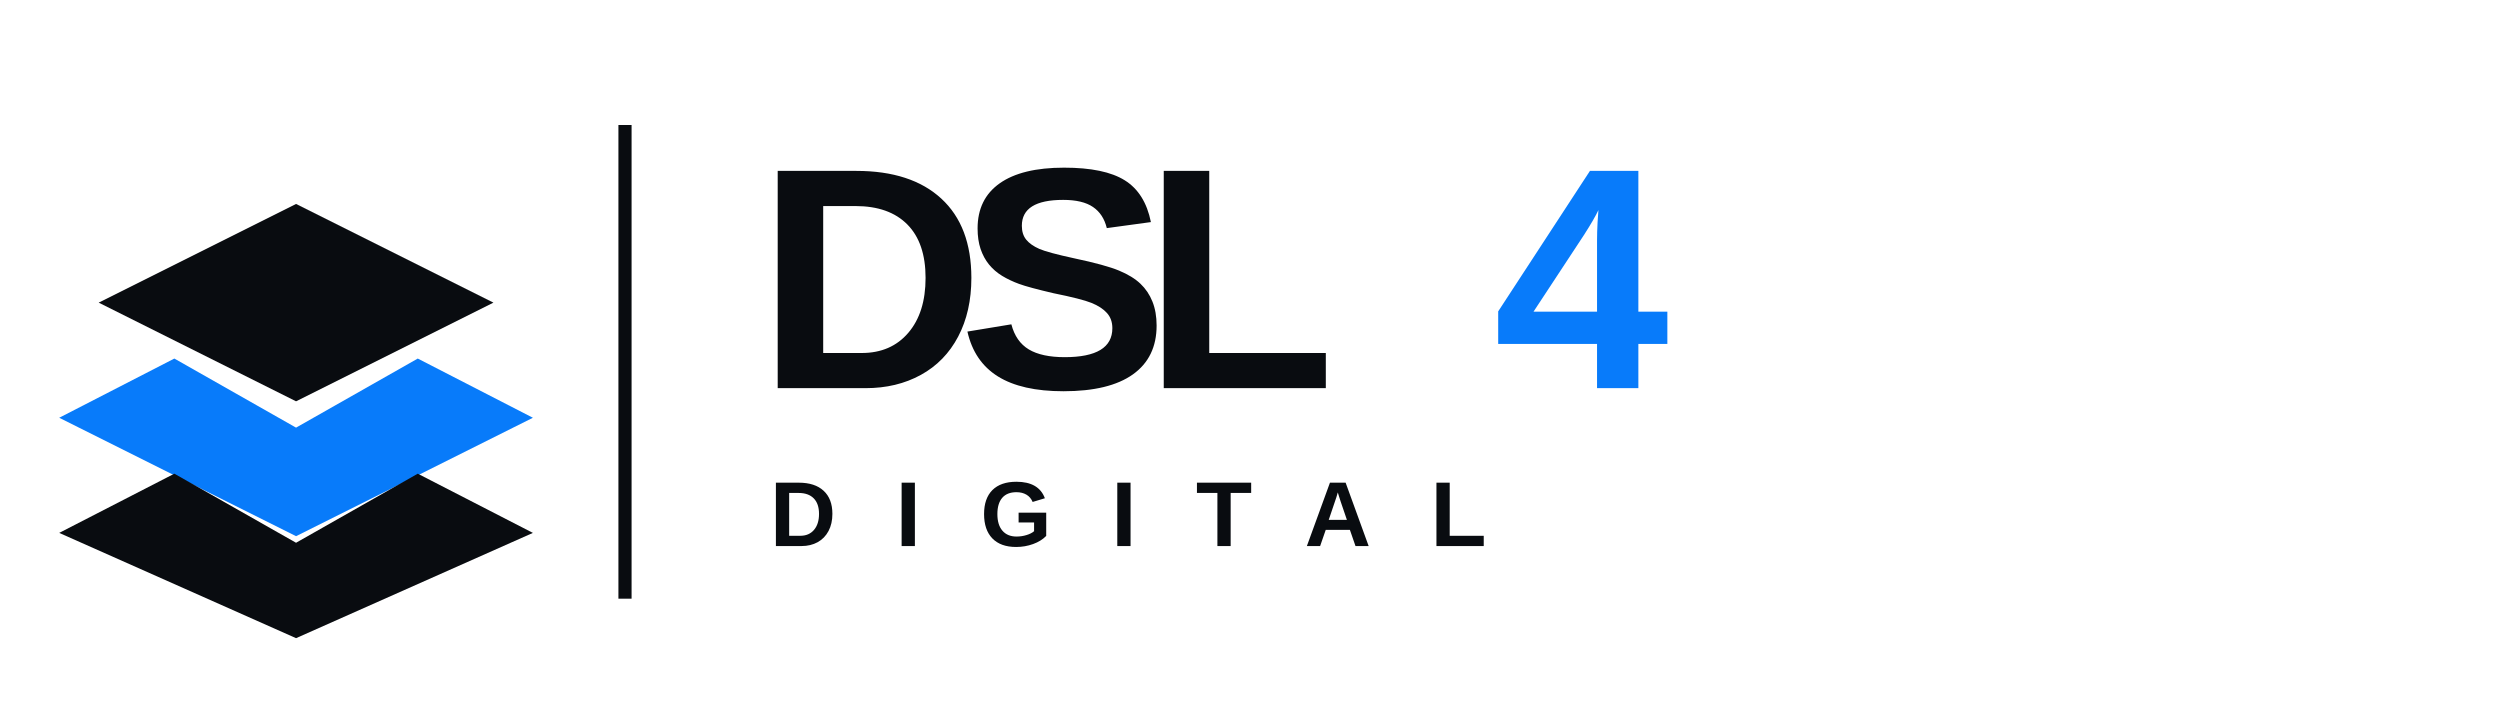
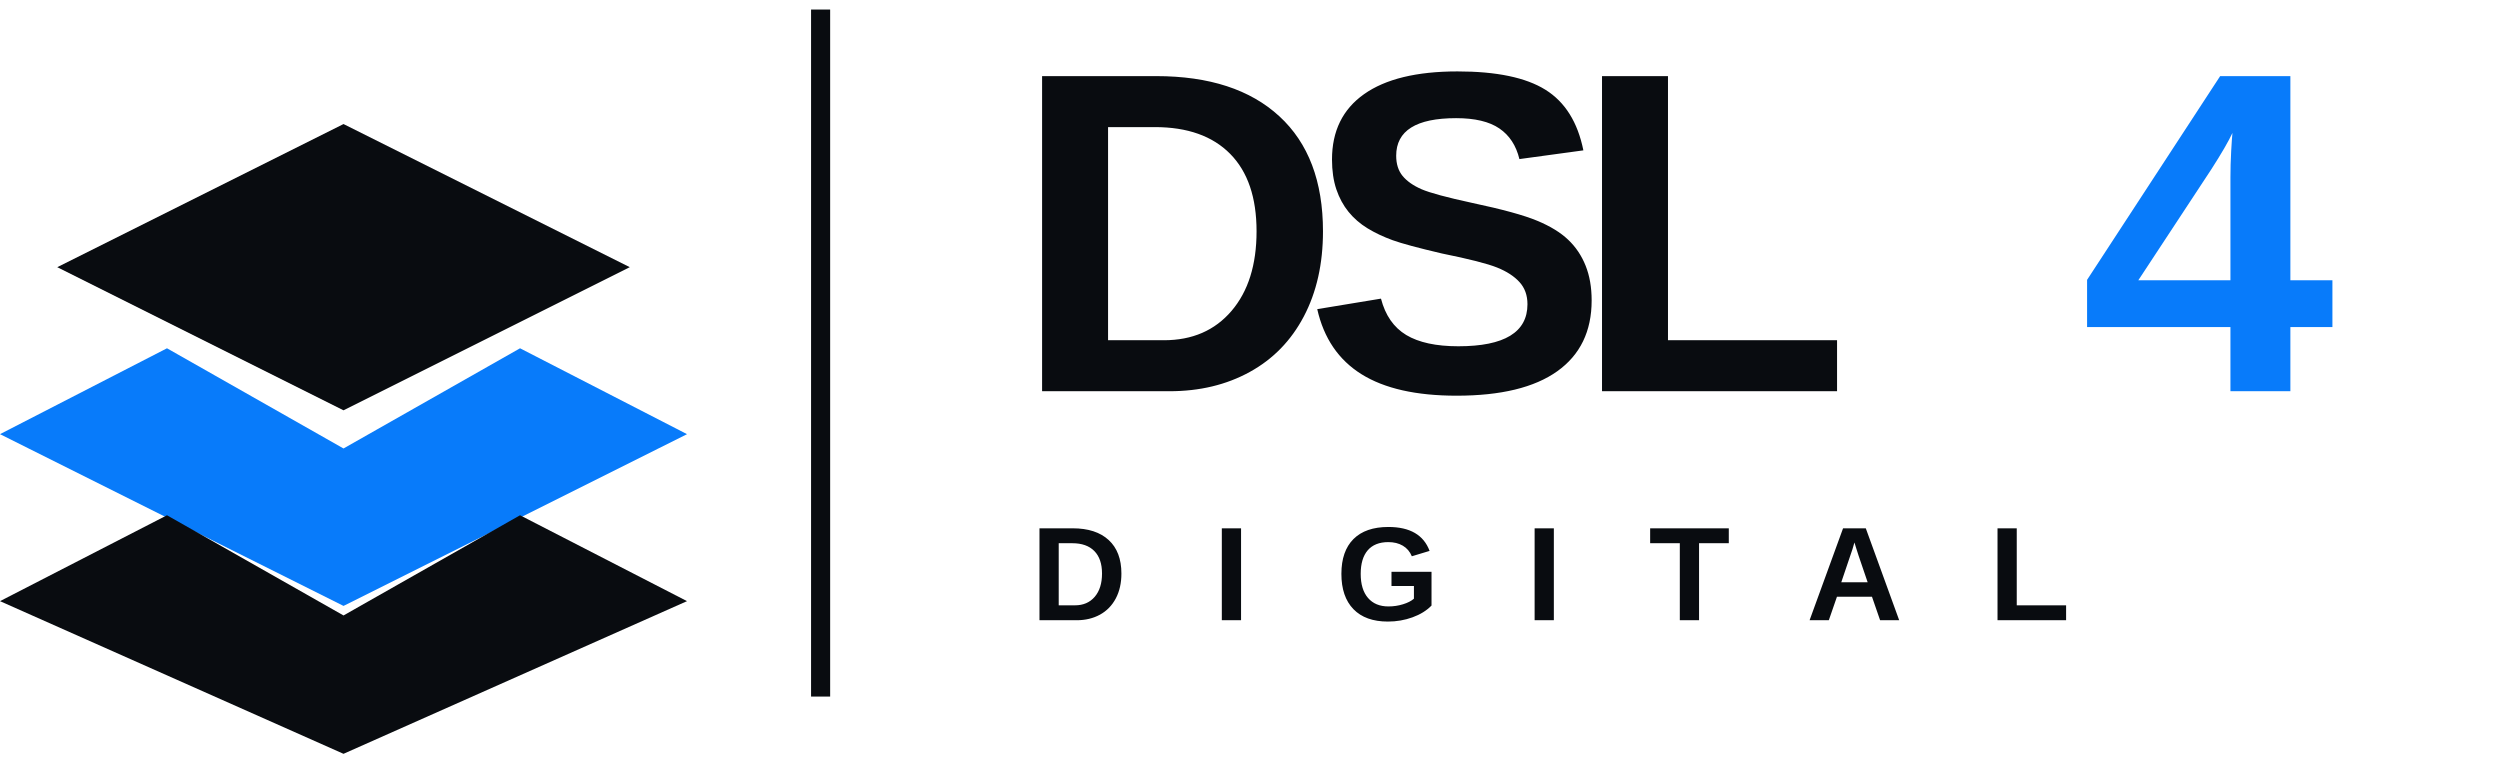
- <svg xmlns="http://www.w3.org/2000/svg" viewBox="0 0 760 220" role="img" aria-labelledby="title">
+ <svg xmlns="http://www.w3.org/2000/svg" viewBox="18 36 524 160" role="img" aria-labelledby="title">
  <g transform="translate(18 50)">
    <path d="M12 42 72 12l60 30-60 30L12 42Z" fill="#090C10" />
    <path d="m0 77 35-18 37 21 37-21 35 18-72 36L0 77Z" fill="#087BFA" />
    <path d="m0 112 35-18 37 21 37-21 35 18-72 32L0 112Z" fill="#090C10" />
  </g>
  <path d="M190 38v144" stroke="#090C10" stroke-width="4" />
  <text x="230" y="118" fill="#090C10" font-family="Arial Black, Arial, sans-serif" font-size="96" font-weight="900" letter-spacing="-8">DSL</text>
  <text x="454" y="118" fill="#087BFA" font-family="Arial Black, Arial, sans-serif" font-size="96" font-weight="900" letter-spacing="-8">4</text>
  <text x="234" y="166" fill="#090C10" font-family="Arial, sans-serif" font-size="28" font-weight="700" letter-spacing="18">DIGITAL</text>
</svg>
